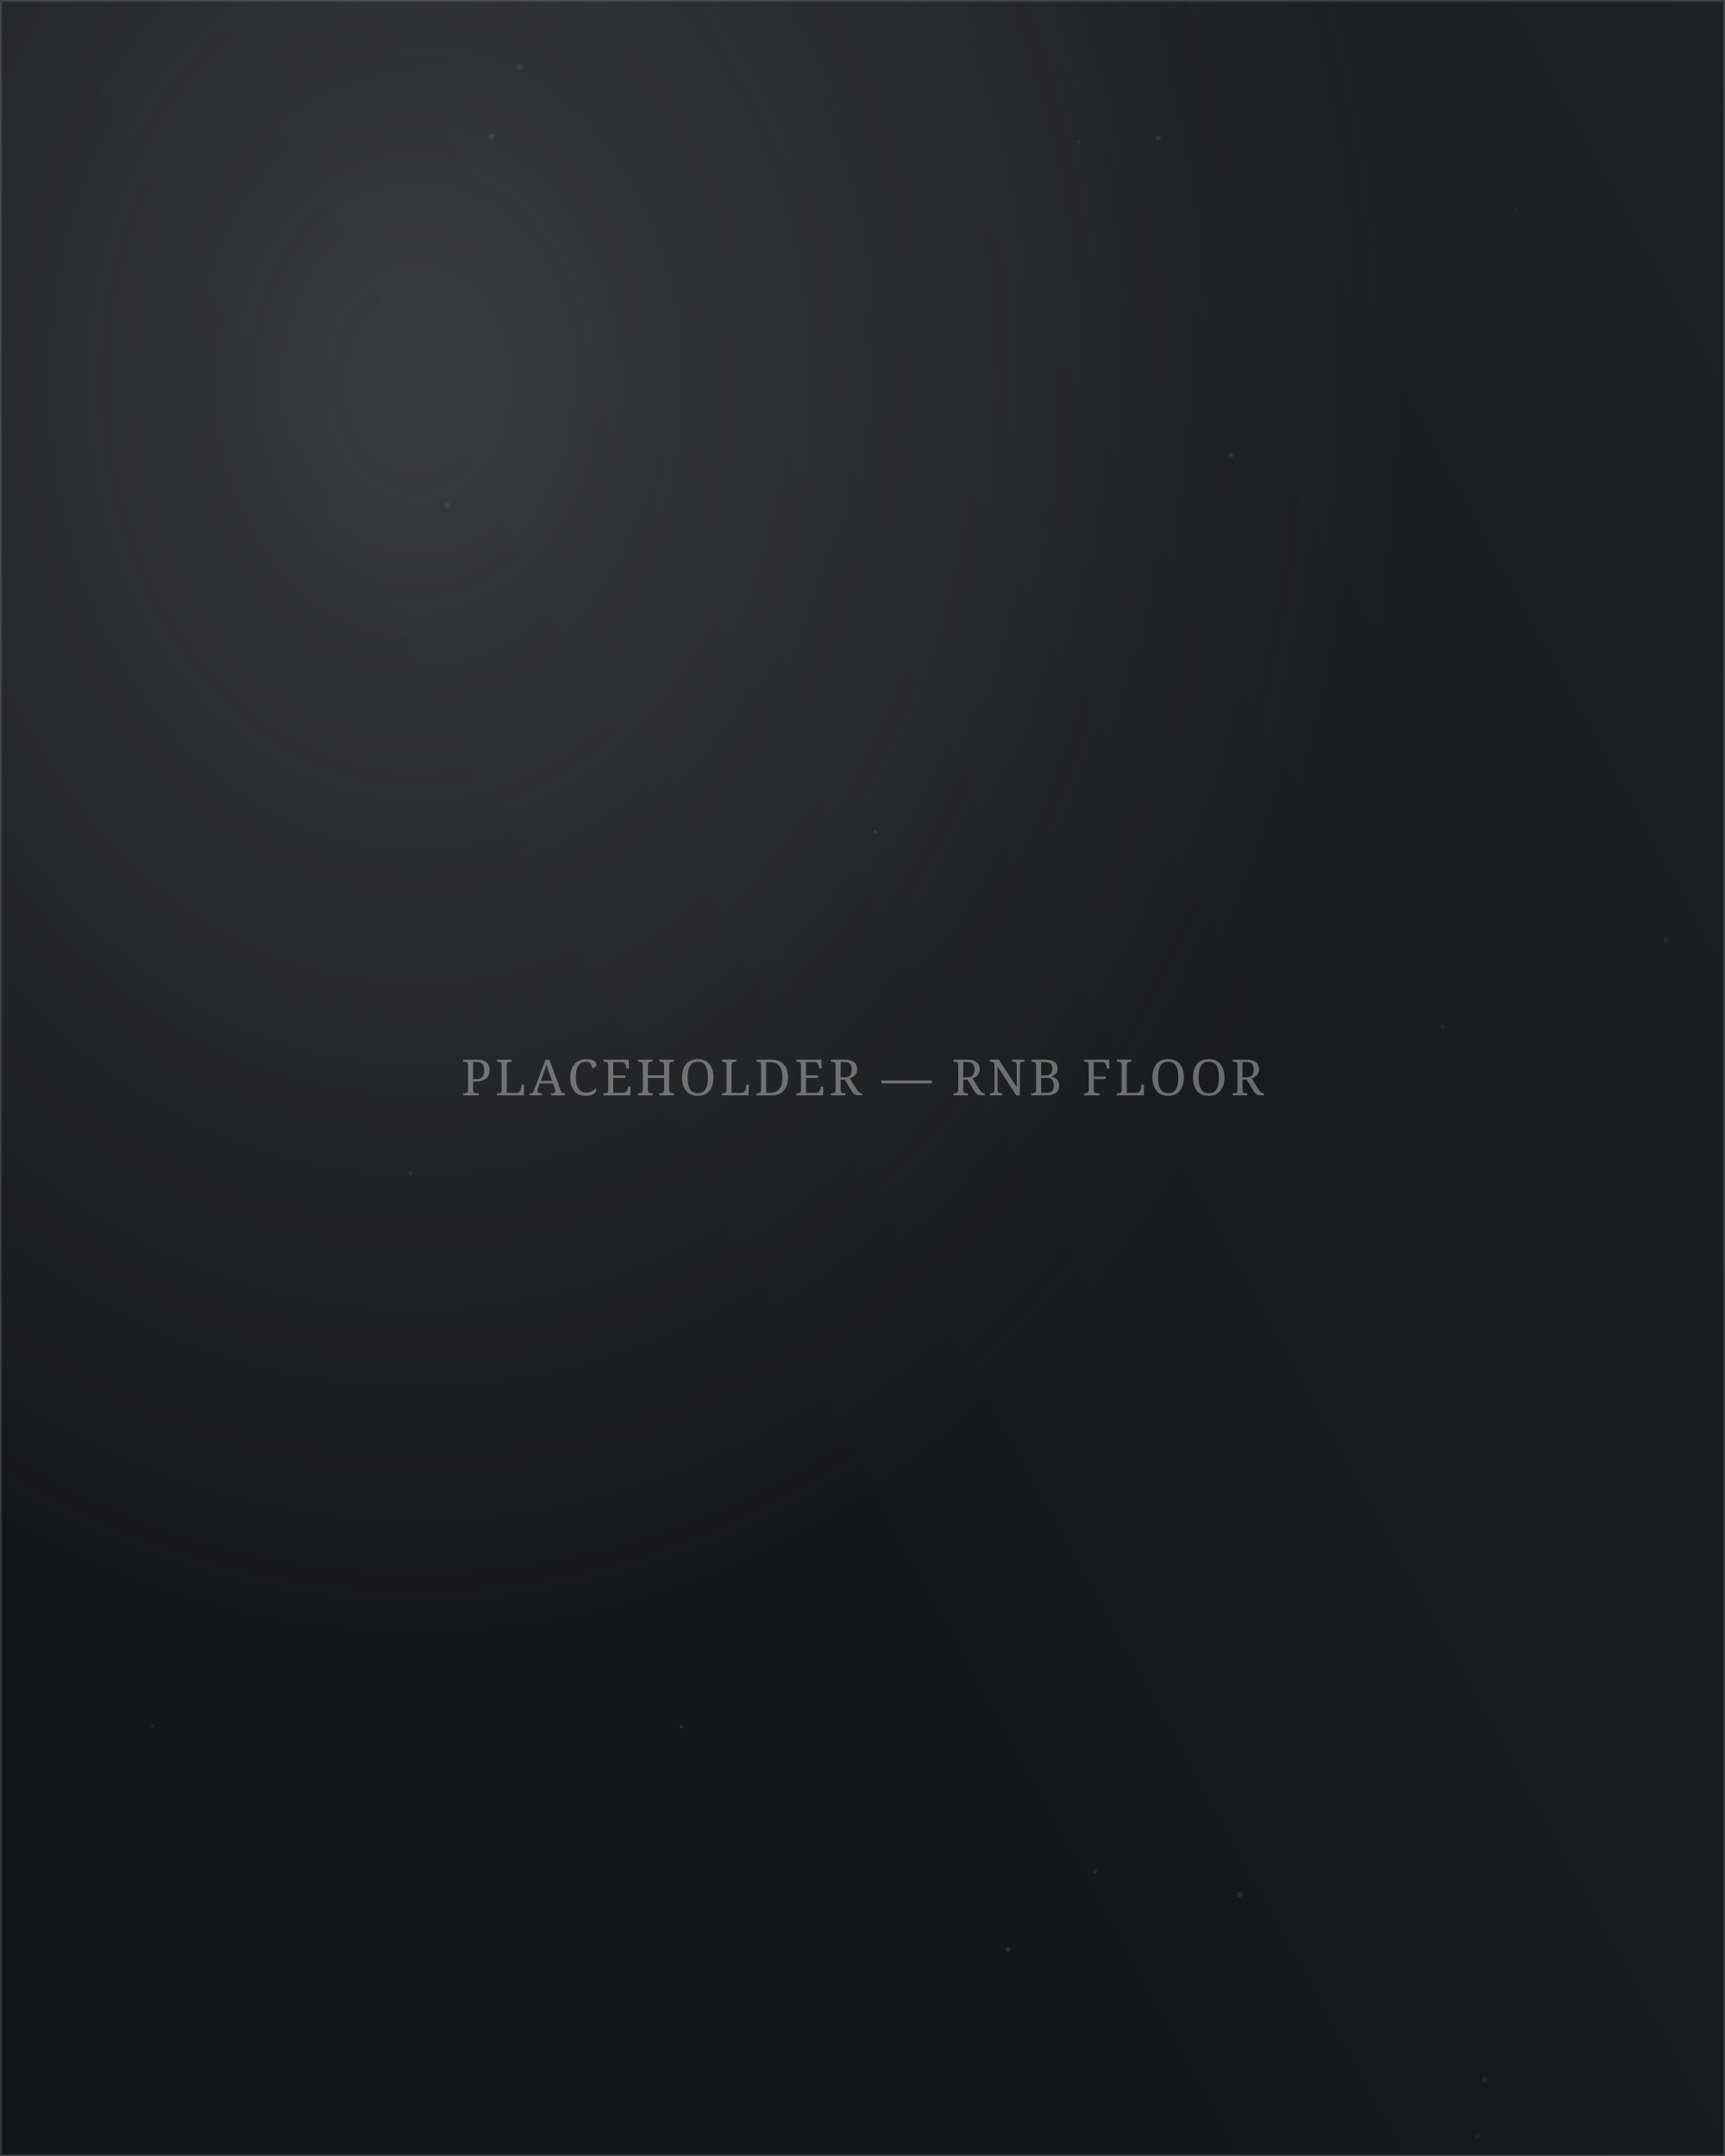
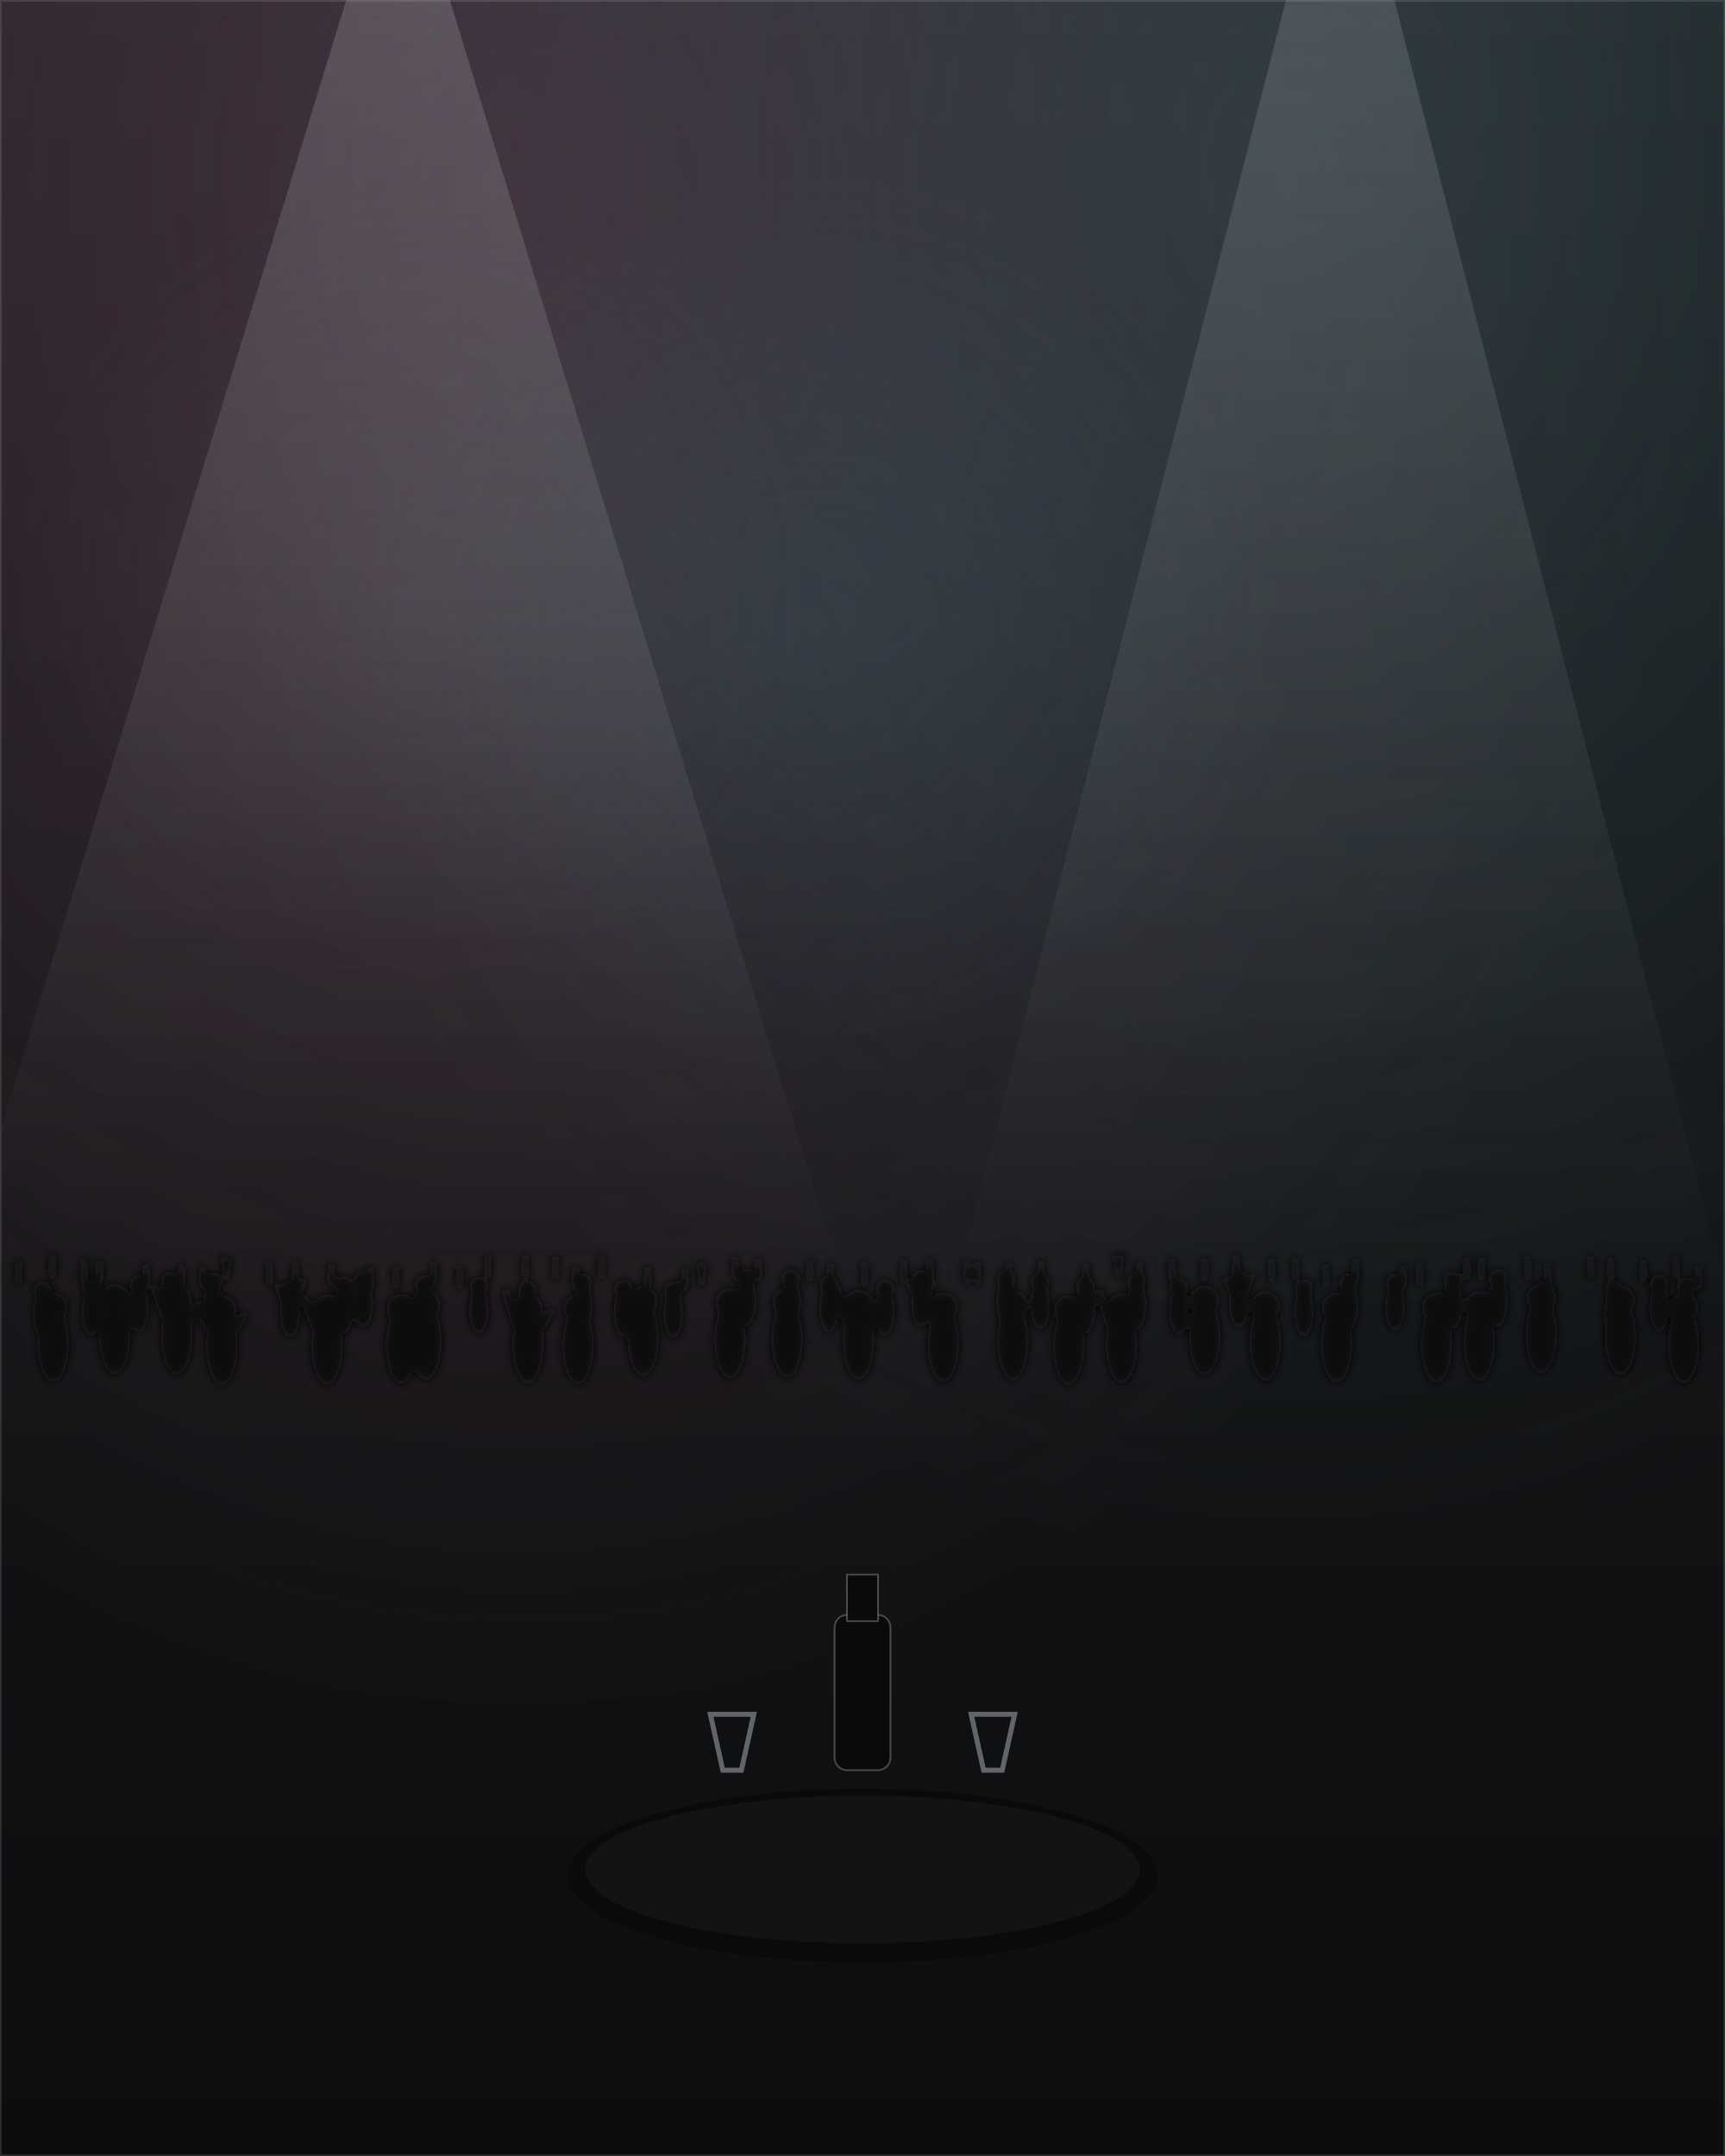
- <svg xmlns="http://www.w3.org/2000/svg" viewBox="0 0 1000 1250" width="1000" height="1250" role="img" aria-label="PLACEHOLDER — RNB FLOOR">
-   <defs>
-     <linearGradient id="g" x1="0%" y1="0%" x2="100%" y2="100%" gradientTransform="rotate(100 0.5 0.5)">
+ <svg xmlns="http://www.w3.org/2000/svg" viewBox="0 0 1000 1250" width="1000" height="1250">
+   <defs>
+     <filter id="soft">
+       <feGaussianBlur stdDeviation="1.1" />
+     </filter>
+     <filter id="softer">
+       <feGaussianBlur stdDeviation="2.4" />
+     </filter>
+     <radialGradient id="glowM" cx="30%" cy="10%" r="70%">
+       <stop offset="0%" stop-color="#7A4A63" stop-opacity="0.4" />
+       <stop offset="100%" stop-color="#7A4A63" stop-opacity="0" />
+     </radialGradient>
+     <radialGradient id="glowC" cx="75%" cy="8%" r="65%">
+       <stop offset="0%" stop-color="#3E6B72" stop-opacity="0.32" />
+       <stop offset="100%" stop-color="#3E6B72" stop-opacity="0" />
+     </radialGradient>
+     <linearGradient id="bg" x1="0%" y1="0%" x2="0%" y2="100%">
      <stop offset="0%" stop-color="#1F2124" />
-       <stop offset="60%" stop-color="#151618" />
-       <stop offset="100%" stop-color="#151618" />
+       <stop offset="45%" stop-color="#151618" />
+       <stop offset="100%" stop-color="#0C0D0E" />
    </linearGradient>
-     <radialGradient id="glow" cx="24%" cy="18%" r="58%">
-       <stop offset="0%" stop-color="#5C5E62" stop-opacity="0.5" />
+   </defs>
+   <rect width="1000" height="1250" fill="url(#bg)" />
+   <rect width="1000" height="1250" fill="url(#glowM)" />
+   <rect width="1000" height="1250" fill="url(#glowC)" />
+   <defs>
+     <radialGradient id="haze0237" cx="50%" cy="50%" r="50%">
+       <stop offset="0%" stop-color="#5C5E62" stop-opacity="0.22" />
      <stop offset="100%" stop-color="#5C5E62" stop-opacity="0" />
    </radialGradient>
  </defs>
-   <rect width="1000" height="1250" fill="url(#g)" />
-   <rect width="1000" height="1250" fill="url(#glow)" />
-   <circle cx="238.0" cy="680.3" r="1.0" fill="#B7BABE" opacity="0.10" />
-   <circle cx="625.7" cy="81.9" r="0.6" fill="#B7BABE" opacity="0.12" />
-   <circle cx="259.4" cy="292.9" r="1.8" fill="#B7BABE" opacity="0.09" />
-   <circle cx="836.5" cy="595.4" r="1.4" fill="#B7BABE" opacity="0.06" />
-   <circle cx="634.9" cy="1085.1" r="1.2" fill="#B7BABE" opacity="0.11" />
-   <circle cx="671.4" cy="80.0" r="1.5" fill="#B7BABE" opacity="0.10" />
-   <circle cx="301.3" cy="38.8" r="1.6" fill="#B7BABE" opacity="0.09" />
-   <circle cx="718.8" cy="1098.5" r="1.5" fill="#B7BABE" opacity="0.12" />
-   <circle cx="395.0" cy="1001.1" r="1.1" fill="#B7BABE" opacity="0.12" />
-   <circle cx="878.9" cy="121.8" r="0.8" fill="#B7BABE" opacity="0.07" />
-   <circle cx="965.5" cy="545.2" r="1.4" fill="#B7BABE" opacity="0.07" />
-   <circle cx="507.2" cy="482.3" r="1.0" fill="#B7BABE" opacity="0.10" />
-   <circle cx="584.3" cy="1130.3" r="1.4" fill="#B7BABE" opacity="0.12" />
-   <circle cx="856.4" cy="1238.7" r="1.4" fill="#B7BABE" opacity="0.06" />
-   <circle cx="860.6" cy="1205.8" r="1.7" fill="#B7BABE" opacity="0.10" />
-   <circle cx="713.8" cy="263.9" r="1.6" fill="#B7BABE" opacity="0.10" />
-   <circle cx="285.0" cy="79.3" r="1.6" fill="#B7BABE" opacity="0.13" />
-   <circle cx="88.5" cy="1000.7" r="1.1" fill="#B7BABE" opacity="0.06" />
-   <rect x="0.5" y="0.5" width="999" height="1249" fill="none" stroke="#B7BABE" stroke-opacity="0.2" />
-   <text x="500.0" y="625.0" text-anchor="middle" dominant-baseline="middle" font-family="Georgia, serif" font-size="29" letter-spacing="2" fill="#F2F2F0" fill-opacity="0.38">PLACEHOLDER — RNB FLOOR</text>
+   <circle cx="238.0" cy="340.1" r="231.8" fill="url(#haze0237)" />
+   <defs>
+     <radialGradient id="haze1474" cx="50%" cy="50%" r="50%">
+       <stop offset="0%" stop-color="#3E6B72" stop-opacity="0.22" />
+       <stop offset="100%" stop-color="#3E6B72" stop-opacity="0" />
+     </radialGradient>
+   </defs>
+   <circle cx="474.1" cy="363.0" r="264.8" fill="url(#haze1474)" />
+   <defs>
+     <linearGradient id="beam0230" x1="0" y1="0" x2="0" y2="1">
+       <stop offset="0%" stop-color="#E4E5E7" stop-opacity="0.19" />
+       <stop offset="100%" stop-color="#E4E5E7" stop-opacity="0" />
+     </linearGradient>
+   </defs>
+   <polygon points="209.9,-30 251.6,-30 490.3,750.0 -28.8,750.0" fill="url(#beam0230)" />
+   <defs>
+     <linearGradient id="beam1776" x1="0" y1="0" x2="0" y2="1">
+       <stop offset="0%" stop-color="#E4E5E7" stop-opacity="0.16" />
+       <stop offset="100%" stop-color="#E4E5E7" stop-opacity="0" />
+     </linearGradient>
+   </defs>
+   <polygon points="753.2,-30 800.6,-30 1000.8,750.0 553.0,750.0" fill="url(#beam1776)" />
+   <g filter="url(#softer)">
+     <ellipse cx="10.8" cy="739.2" rx="2.4" ry="6.0" fill="#0A0A0B" />
+     <circle cx="10.8" cy="733.5" r="2.3" fill="#0A0A0B" />
+     <ellipse cx="30.3" cy="735.5" rx="2.4" ry="6.0" fill="#0A0A0B" />
+     <circle cx="30.3" cy="729.8" r="2.3" fill="#0A0A0B" />
+     <ellipse cx="48.7" cy="737.4" rx="2.4" ry="6.0" fill="#0A0A0B" />
+     <circle cx="48.7" cy="731.7" r="2.3" fill="#0A0A0B" />
+     <ellipse cx="57.7" cy="738.8" rx="2.4" ry="6.0" fill="#0A0A0B" />
+     <circle cx="57.7" cy="733.1" r="2.3" fill="#0A0A0B" />
+     <ellipse cx="84.6" cy="740.7" rx="2.4" ry="6.0" fill="#0A0A0B" />
+     <circle cx="84.6" cy="735.0" r="2.3" fill="#0A0A0B" />
+     <ellipse cx="105.4" cy="741.4" rx="2.4" ry="6.0" fill="#0A0A0B" />
+     <circle cx="105.4" cy="735.7" r="2.3" fill="#0A0A0B" />
+     <ellipse cx="117.5" cy="742.0" rx="2.4" ry="6.0" fill="#0A0A0B" />
+     <circle cx="117.5" cy="736.3" r="2.3" fill="#0A0A0B" />
+     <ellipse cx="131.2" cy="736.7" rx="2.4" ry="6.0" fill="#0A0A0B" />
+     <circle cx="131.2" cy="731.0" r="2.3" fill="#0A0A0B" />
+     <line x1="129.8" y1="734.9" x2="127.8" y2="728.6" stroke="#0A0A0B" stroke-width="1.6" stroke-linecap="round" />
+     <line x1="132.7" y1="734.9" x2="134.6" y2="730.5" stroke="#0A0A0B" stroke-width="1.6" stroke-linecap="round" />
+     <ellipse cx="156.2" cy="739.1" rx="2.4" ry="6.0" fill="#0A0A0B" />
+     <circle cx="156.2" cy="733.3" r="2.3" fill="#0A0A0B" />
+     <ellipse cx="171.3" cy="739.7" rx="2.4" ry="6.0" fill="#0A0A0B" />
+     <circle cx="171.3" cy="734.0" r="2.3" fill="#0A0A0B" />
+     <ellipse cx="192.0" cy="740.4" rx="2.4" ry="6.0" fill="#0A0A0B" />
+     <circle cx="192.0" cy="734.7" r="2.3" fill="#0A0A0B" />
+     <ellipse cx="214.6" cy="742.9" rx="2.4" ry="6.0" fill="#0A0A0B" />
+     <circle cx="214.6" cy="737.2" r="2.3" fill="#0A0A0B" />
+     <ellipse cx="229.5" cy="741.9" rx="2.4" ry="6.0" fill="#0A0A0B" />
+     <circle cx="229.5" cy="736.2" r="2.3" fill="#0A0A0B" />
+     <ellipse cx="251.4" cy="739.5" rx="2.4" ry="6.0" fill="#0A0A0B" />
+     <circle cx="251.4" cy="733.8" r="2.3" fill="#0A0A0B" />
+     <ellipse cx="266.4" cy="741.6" rx="2.4" ry="6.0" fill="#0A0A0B" />
+     <circle cx="266.4" cy="735.9" r="2.3" fill="#0A0A0B" />
+     <ellipse cx="282.8" cy="735.5" rx="2.4" ry="6.0" fill="#0A0A0B" />
+     <circle cx="282.8" cy="729.8" r="2.3" fill="#0A0A0B" />
+     <ellipse cx="304.5" cy="735.7" rx="2.4" ry="6.0" fill="#0A0A0B" />
+     <circle cx="304.5" cy="730.0" r="2.3" fill="#0A0A0B" />
+     <ellipse cx="322.0" cy="736.2" rx="2.4" ry="6.0" fill="#0A0A0B" />
+     <circle cx="322.0" cy="730.5" r="2.3" fill="#0A0A0B" />
+     <ellipse cx="333.7" cy="742.0" rx="2.4" ry="6.0" fill="#0A0A0B" />
+     <circle cx="333.7" cy="736.3" r="2.3" fill="#0A0A0B" />
+     <ellipse cx="348.7" cy="735.4" rx="2.4" ry="6.0" fill="#0A0A0B" />
+     <circle cx="348.7" cy="729.6" r="2.3" fill="#0A0A0B" />
+     <ellipse cx="375.5" cy="742.0" rx="2.4" ry="6.0" fill="#0A0A0B" />
+     <circle cx="375.5" cy="736.3" r="2.3" fill="#0A0A0B" />
+     <ellipse cx="397.0" cy="743.0" rx="2.4" ry="6.0" fill="#0A0A0B" />
+     <circle cx="397.0" cy="737.3" r="2.3" fill="#0A0A0B" />
+     <ellipse cx="406.7" cy="739.8" rx="2.4" ry="6.0" fill="#0A0A0B" />
+     <circle cx="406.7" cy="734.1" r="2.3" fill="#0A0A0B" />
+     <line x1="405.2" y1="737.9" x2="403.3" y2="735.0" stroke="#0A0A0B" stroke-width="1.6" stroke-linecap="round" />
+     <line x1="408.1" y1="737.9" x2="410.1" y2="734.4" stroke="#0A0A0B" stroke-width="1.6" stroke-linecap="round" />
+     <ellipse cx="426.1" cy="736.2" rx="2.4" ry="6.0" fill="#0A0A0B" />
+     <circle cx="426.1" cy="730.5" r="2.3" fill="#0A0A0B" />
+     <ellipse cx="439.6" cy="737.5" rx="2.4" ry="6.0" fill="#0A0A0B" />
+     <circle cx="439.6" cy="731.8" r="2.3" fill="#0A0A0B" />
+     <ellipse cx="469.5" cy="738.0" rx="2.4" ry="6.0" fill="#0A0A0B" />
+     <circle cx="469.5" cy="732.3" r="2.3" fill="#0A0A0B" />
+     <ellipse cx="481.3" cy="740.1" rx="2.4" ry="6.0" fill="#0A0A0B" />
+     <circle cx="481.3" cy="734.4" r="2.3" fill="#0A0A0B" />
+     <ellipse cx="501.2" cy="740.0" rx="2.4" ry="6.0" fill="#0A0A0B" />
+     <circle cx="501.2" cy="734.2" r="2.3" fill="#0A0A0B" />
+     <ellipse cx="523.8" cy="738.4" rx="2.4" ry="6.0" fill="#0A0A0B" />
+     <circle cx="523.8" cy="732.7" r="2.3" fill="#0A0A0B" />
+     <ellipse cx="539.2" cy="737.4" rx="2.4" ry="6.0" fill="#0A0A0B" />
+     <circle cx="539.2" cy="731.7" r="2.3" fill="#0A0A0B" />
+     <ellipse cx="560.6" cy="739.4" rx="2.4" ry="6.0" fill="#0A0A0B" />
+     <circle cx="560.6" cy="733.7" r="2.3" fill="#0A0A0B" />
+     <ellipse cx="566.5" cy="739.6" rx="2.4" ry="6.0" fill="#0A0A0B" />
+     <circle cx="566.5" cy="733.9" r="2.3" fill="#0A0A0B" />
+     <ellipse cx="584.8" cy="740.1" rx="2.4" ry="6.0" fill="#0A0A0B" />
+     <circle cx="584.8" cy="734.3" r="2.3" fill="#0A0A0B" />
+     <ellipse cx="603.5" cy="738.7" rx="2.4" ry="6.0" fill="#0A0A0B" />
+     <circle cx="603.5" cy="733.0" r="2.3" fill="#0A0A0B" />
+     <ellipse cx="629.6" cy="740.6" rx="2.4" ry="6.0" fill="#0A0A0B" />
+     <circle cx="629.6" cy="734.9" r="2.3" fill="#0A0A0B" />
+     <ellipse cx="648.5" cy="735.5" rx="2.4" ry="6.0" fill="#0A0A0B" />
+     <circle cx="648.5" cy="729.8" r="2.3" fill="#0A0A0B" />
+     <line x1="647.0" y1="733.6" x2="645.1" y2="728.3" stroke="#0A0A0B" stroke-width="1.6" stroke-linecap="round" />
+     <line x1="649.9" y1="733.6" x2="651.9" y2="727.3" stroke="#0A0A0B" stroke-width="1.6" stroke-linecap="round" />
+     <ellipse cx="660.5" cy="739.7" rx="2.4" ry="6.0" fill="#0A0A0B" />
+     <circle cx="660.5" cy="734.0" r="2.3" fill="#0A0A0B" />
+     <ellipse cx="679.5" cy="737.5" rx="2.4" ry="6.0" fill="#0A0A0B" />
+     <circle cx="679.5" cy="731.8" r="2.3" fill="#0A0A0B" />
+     <ellipse cx="698.3" cy="737.4" rx="2.4" ry="6.0" fill="#0A0A0B" />
+     <circle cx="698.3" cy="731.7" r="2.3" fill="#0A0A0B" />
+     <ellipse cx="716.6" cy="735.2" rx="2.4" ry="6.0" fill="#0A0A0B" />
+     <circle cx="716.6" cy="729.5" r="2.3" fill="#0A0A0B" />
+     <ellipse cx="737.2" cy="737.5" rx="2.4" ry="6.0" fill="#0A0A0B" />
+     <circle cx="737.2" cy="731.8" r="2.3" fill="#0A0A0B" />
+     <ellipse cx="751.0" cy="736.9" rx="2.4" ry="6.0" fill="#0A0A0B" />
+     <circle cx="751.0" cy="731.2" r="2.3" fill="#0A0A0B" />
+     <ellipse cx="768.7" cy="740.6" rx="2.4" ry="6.0" fill="#0A0A0B" />
+     <circle cx="768.7" cy="734.9" r="2.3" fill="#0A0A0B" />
+     <ellipse cx="785.8" cy="737.7" rx="2.4" ry="6.0" fill="#0A0A0B" />
+     <circle cx="785.8" cy="731.9" r="2.3" fill="#0A0A0B" />
+     <ellipse cx="813.3" cy="741.8" rx="2.4" ry="6.0" fill="#0A0A0B" />
+     <circle cx="813.3" cy="736.1" r="2.3" fill="#0A0A0B" />
+     <ellipse cx="823.1" cy="740.2" rx="2.4" ry="6.0" fill="#0A0A0B" />
+     <circle cx="823.1" cy="734.5" r="2.3" fill="#0A0A0B" />
+     <ellipse cx="850.4" cy="736.8" rx="2.4" ry="6.0" fill="#0A0A0B" />
+     <circle cx="850.4" cy="731.1" r="2.3" fill="#0A0A0B" />
+     <ellipse cx="858.8" cy="736.5" rx="2.4" ry="6.0" fill="#0A0A0B" />
+     <circle cx="858.8" cy="730.8" r="2.3" fill="#0A0A0B" />
+     <ellipse cx="885.7" cy="736.5" rx="2.4" ry="6.0" fill="#0A0A0B" />
+     <circle cx="885.7" cy="730.7" r="2.3" fill="#0A0A0B" />
+     <ellipse cx="897.2" cy="740.1" rx="2.4" ry="6.0" fill="#0A0A0B" />
+     <circle cx="897.2" cy="734.4" r="2.3" fill="#0A0A0B" />
+     <ellipse cx="922.1" cy="736.0" rx="2.4" ry="6.0" fill="#0A0A0B" />
+     <circle cx="922.1" cy="730.3" r="2.3" fill="#0A0A0B" />
+     <ellipse cx="933.7" cy="737.2" rx="2.4" ry="6.0" fill="#0A0A0B" />
+     <circle cx="933.7" cy="731.4" r="2.3" fill="#0A0A0B" />
+     <ellipse cx="952.6" cy="738.4" rx="2.4" ry="6.0" fill="#0A0A0B" />
+     <circle cx="952.6" cy="732.6" r="2.3" fill="#0A0A0B" />
+     <ellipse cx="971.6" cy="736.2" rx="2.4" ry="6.0" fill="#0A0A0B" />
+     <circle cx="971.6" cy="730.5" r="2.3" fill="#0A0A0B" />
+     <ellipse cx="984.6" cy="742.0" rx="2.4" ry="6.0" fill="#0A0A0B" />
+     <circle cx="984.6" cy="736.3" r="2.3" fill="#0A0A0B" />
+     <ellipse cx="24.7" cy="761.9" rx="5.7" ry="14.2" fill="#0A0A0B" />
+     <circle cx="24.7" cy="748.4" r="5.4" fill="#0A0A0B" />
+     <ellipse cx="52.9" cy="760.3" rx="5.7" ry="14.2" fill="#0A0A0B" />
+     <circle cx="52.9" cy="746.7" r="5.4" fill="#0A0A0B" />
+     <ellipse cx="80.5" cy="758.5" rx="5.7" ry="14.2" fill="#0A0A0B" />
+     <circle cx="80.5" cy="744.9" r="5.4" fill="#0A0A0B" />
+     <ellipse cx="98.6" cy="756.1" rx="5.7" ry="14.2" fill="#0A0A0B" />
+     <circle cx="98.6" cy="742.6" r="5.4" fill="#0A0A0B" />
+     <ellipse cx="123.5" cy="756.6" rx="5.7" ry="14.2" fill="#0A0A0B" />
+     <circle cx="123.5" cy="743.1" r="5.4" fill="#0A0A0B" />
+     <ellipse cx="168.2" cy="761.5" rx="5.7" ry="14.2" fill="#0A0A0B" />
+     <circle cx="168.2" cy="748.0" r="5.4" fill="#0A0A0B" />
+     <line x1="164.7" y1="757.1" x2="160.1" y2="744.5" stroke="#0A0A0B" stroke-width="3.0" stroke-linecap="round" />
+     <line x1="171.6" y1="757.1" x2="176.2" y2="742.6" stroke="#0A0A0B" stroke-width="3.0" stroke-linecap="round" />
+     <ellipse cx="199.3" cy="758.9" rx="5.7" ry="14.2" fill="#0A0A0B" />
+     <circle cx="199.3" cy="745.4" r="5.4" fill="#0A0A0B" />
+     <ellipse cx="210.6" cy="755.7" rx="5.7" ry="14.2" fill="#0A0A0B" />
+     <circle cx="210.6" cy="742.2" r="5.4" fill="#0A0A0B" />
+     <ellipse cx="245.9" cy="758.5" rx="5.7" ry="14.2" fill="#0A0A0B" />
+     <circle cx="245.9" cy="745.0" r="5.4" fill="#0A0A0B" />
+     <ellipse cx="277.6" cy="759.2" rx="5.7" ry="14.2" fill="#0A0A0B" />
+     <circle cx="277.6" cy="745.7" r="5.4" fill="#0A0A0B" />
+     <ellipse cx="305.6" cy="761.2" rx="5.7" ry="14.2" fill="#0A0A0B" />
+     <circle cx="305.6" cy="747.7" r="5.4" fill="#0A0A0B" />
+     <ellipse cx="337.8" cy="757.1" rx="5.7" ry="14.2" fill="#0A0A0B" />
+     <circle cx="337.8" cy="743.6" r="5.4" fill="#0A0A0B" />
+     <ellipse cx="361.4" cy="760.8" rx="5.7" ry="14.2" fill="#0A0A0B" />
+     <circle cx="361.4" cy="747.3" r="5.4" fill="#0A0A0B" />
+     <ellipse cx="390.3" cy="761.7" rx="5.7" ry="14.2" fill="#0A0A0B" />
+     <circle cx="390.3" cy="748.2" r="5.4" fill="#0A0A0B" />
+     <ellipse cx="432.8" cy="754.4" rx="5.7" ry="14.2" fill="#0A0A0B" />
+     <circle cx="432.8" cy="740.8" r="5.4" fill="#0A0A0B" />
+     <ellipse cx="458.5" cy="754.7" rx="5.7" ry="14.2" fill="#0A0A0B" />
+     <circle cx="458.5" cy="741.2" r="5.4" fill="#0A0A0B" />
+     <ellipse cx="480.6" cy="758.5" rx="5.7" ry="14.2" fill="#0A0A0B" />
+     <circle cx="480.6" cy="745.0" r="5.4" fill="#0A0A0B" />
+     <ellipse cx="513.1" cy="760.5" rx="5.7" ry="14.2" fill="#0A0A0B" />
+     <circle cx="513.1" cy="747.0" r="5.4" fill="#0A0A0B" />
+     <ellipse cx="533.9" cy="755.3" rx="5.7" ry="14.2" fill="#0A0A0B" />
+     <circle cx="533.9" cy="741.8" r="5.4" fill="#0A0A0B" />
+     <line x1="530.4" y1="750.9" x2="525.8" y2="743.1" stroke="#0A0A0B" stroke-width="3.0" stroke-linecap="round" />
+     <line x1="537.3" y1="750.9" x2="541.9" y2="743.6" stroke="#0A0A0B" stroke-width="3.0" stroke-linecap="round" />
+     <ellipse cx="583.3" cy="755.0" rx="5.7" ry="14.2" fill="#0A0A0B" />
+     <circle cx="583.3" cy="741.5" r="5.4" fill="#0A0A0B" />
+     <ellipse cx="603.0" cy="756.8" rx="5.7" ry="14.2" fill="#0A0A0B" />
+     <circle cx="603.0" cy="743.3" r="5.4" fill="#0A0A0B" />
+     <ellipse cx="629.3" cy="759.0" rx="5.7" ry="14.2" fill="#0A0A0B" />
+     <circle cx="629.3" cy="745.5" r="5.4" fill="#0A0A0B" />
+     <ellipse cx="658.9" cy="756.9" rx="5.7" ry="14.2" fill="#0A0A0B" />
+     <circle cx="658.9" cy="743.4" r="5.4" fill="#0A0A0B" />
+     <ellipse cx="683.4" cy="760.0" rx="5.7" ry="14.2" fill="#0A0A0B" />
+     <circle cx="683.4" cy="746.5" r="5.4" fill="#0A0A0B" />
+     <ellipse cx="718.1" cy="755.7" rx="5.7" ry="14.2" fill="#0A0A0B" />
+     <circle cx="718.1" cy="742.2" r="5.4" fill="#0A0A0B" />
+     <line x1="714.7" y1="751.3" x2="710.1" y2="741.4" stroke="#0A0A0B" stroke-width="3.0" stroke-linecap="round" />
+     <line x1="721.6" y1="751.3" x2="726.2" y2="739.5" stroke="#0A0A0B" stroke-width="3.0" stroke-linecap="round" />
+     <ellipse cx="755.8" cy="760.7" rx="5.7" ry="14.2" fill="#0A0A0B" />
+     <circle cx="755.8" cy="747.2" r="5.4" fill="#0A0A0B" />
+     <ellipse cx="781.9" cy="757.3" rx="5.7" ry="14.2" fill="#0A0A0B" />
+     <circle cx="781.9" cy="743.8" r="5.4" fill="#0A0A0B" />
+     <ellipse cx="808.7" cy="757.7" rx="5.7" ry="14.2" fill="#0A0A0B" />
+     <circle cx="808.7" cy="744.1" r="5.4" fill="#0A0A0B" />
+     <ellipse cx="842.2" cy="756.3" rx="5.7" ry="14.2" fill="#0A0A0B" />
+     <circle cx="842.2" cy="742.7" r="5.4" fill="#0A0A0B" />
+     <ellipse cx="868.4" cy="754.9" rx="5.7" ry="14.2" fill="#0A0A0B" />
+     <circle cx="868.4" cy="741.4" r="5.4" fill="#0A0A0B" />
+     <ellipse cx="895.5" cy="761.3" rx="5.7" ry="14.2" fill="#0A0A0B" />
+     <circle cx="895.5" cy="747.8" r="5.4" fill="#0A0A0B" />
+     <ellipse cx="935.5" cy="761.5" rx="5.7" ry="14.2" fill="#0A0A0B" />
+     <circle cx="935.5" cy="748.0" r="5.4" fill="#0A0A0B" />
+     <ellipse cx="961.9" cy="758.0" rx="5.7" ry="14.2" fill="#0A0A0B" />
+     <circle cx="961.9" cy="744.5" r="5.4" fill="#0A0A0B" />
+     <ellipse cx="977.5" cy="759.6" rx="5.7" ry="14.2" fill="#0A0A0B" />
+     <circle cx="977.5" cy="746.1" r="5.4" fill="#0A0A0B" />
+     <ellipse cx="30.8" cy="779.0" rx="9.1" ry="22.4" fill="#0A0A0B" />
+     <circle cx="30.8" cy="757.6" r="8.5" fill="#0A0A0B" />
+     <ellipse cx="66.5" cy="774.4" rx="9.1" ry="22.4" fill="#0A0A0B" />
+     <circle cx="66.5" cy="753.1" r="8.5" fill="#0A0A0B" />
+     <ellipse cx="102.5" cy="774.8" rx="9.1" ry="22.4" fill="#0A0A0B" />
+     <circle cx="102.5" cy="753.4" r="8.5" fill="#0A0A0B" />
+     <line x1="97.0" y1="767.8" x2="89.8" y2="746.9" stroke="#0A0A0B" stroke-width="4.8" stroke-linecap="round" />
+     <line x1="107.9" y1="767.8" x2="115.1" y2="756.6" stroke="#0A0A0B" stroke-width="4.8" stroke-linecap="round" />
+     <ellipse cx="128.6" cy="780.7" rx="9.1" ry="22.4" fill="#0A0A0B" />
+     <circle cx="128.6" cy="759.3" r="8.5" fill="#0A0A0B" />
+     <line x1="123.1" y1="773.7" x2="115.9" y2="760.7" stroke="#0A0A0B" stroke-width="4.8" stroke-linecap="round" />
+     <line x1="134.0" y1="773.7" x2="141.3" y2="762.8" stroke="#0A0A0B" stroke-width="4.8" stroke-linecap="round" />
+     <ellipse cx="189.6" cy="780.4" rx="9.1" ry="22.4" fill="#0A0A0B" />
+     <circle cx="189.6" cy="759.0" r="8.5" fill="#0A0A0B" />
+     <line x1="184.1" y1="773.4" x2="176.9" y2="753.8" stroke="#0A0A0B" stroke-width="4.8" stroke-linecap="round" />
+     <line x1="195.0" y1="773.4" x2="202.2" y2="751.6" stroke="#0A0A0B" stroke-width="4.8" stroke-linecap="round" />
+     <ellipse cx="232.7" cy="780.0" rx="9.1" ry="22.4" fill="#0A0A0B" />
+     <circle cx="232.7" cy="758.7" r="8.5" fill="#0A0A0B" />
+     <ellipse cx="247.0" cy="777.7" rx="9.1" ry="22.4" fill="#0A0A0B" />
+     <circle cx="247.0" cy="756.4" r="8.5" fill="#0A0A0B" />
+     <ellipse cx="306.0" cy="779.6" rx="9.1" ry="22.4" fill="#0A0A0B" />
+     <circle cx="306.0" cy="758.3" r="8.5" fill="#0A0A0B" />
+     <line x1="300.6" y1="772.7" x2="293.3" y2="749.6" stroke="#0A0A0B" stroke-width="4.8" stroke-linecap="round" />
+     <line x1="311.5" y1="772.7" x2="318.7" y2="761.2" stroke="#0A0A0B" stroke-width="4.8" stroke-linecap="round" />
+     <ellipse cx="335.1" cy="780.2" rx="9.1" ry="22.4" fill="#0A0A0B" />
+     <circle cx="335.1" cy="758.9" r="8.5" fill="#0A0A0B" />
+     <ellipse cx="372.8" cy="775.6" rx="9.1" ry="22.4" fill="#0A0A0B" />
+     <circle cx="372.8" cy="754.3" r="8.5" fill="#0A0A0B" />
+     <ellipse cx="423.2" cy="776.8" rx="9.1" ry="22.4" fill="#0A0A0B" />
+     <circle cx="423.2" cy="755.4" r="8.5" fill="#0A0A0B" />
+     <ellipse cx="456.3" cy="776.4" rx="9.1" ry="22.4" fill="#0A0A0B" />
+     <circle cx="456.3" cy="755.1" r="8.5" fill="#0A0A0B" />
+     <ellipse cx="497.7" cy="777.6" rx="9.1" ry="22.4" fill="#0A0A0B" />
+     <circle cx="497.7" cy="756.3" r="8.5" fill="#0A0A0B" />
+     <line x1="492.3" y1="770.7" x2="485.0" y2="747.1" stroke="#0A0A0B" stroke-width="4.8" stroke-linecap="round" />
+     <line x1="503.1" y1="770.7" x2="510.4" y2="754.5" stroke="#0A0A0B" stroke-width="4.8" stroke-linecap="round" />
+     <ellipse cx="546.9" cy="779.1" rx="9.1" ry="22.4" fill="#0A0A0B" />
+     <circle cx="546.9" cy="757.8" r="8.5" fill="#0A0A0B" />
+     <ellipse cx="587.2" cy="777.8" rx="9.1" ry="22.4" fill="#0A0A0B" />
+     <circle cx="587.2" cy="756.4" r="8.5" fill="#0A0A0B" />
+     <ellipse cx="619.5" cy="780.8" rx="9.1" ry="22.4" fill="#0A0A0B" />
+     <circle cx="619.5" cy="759.5" r="8.5" fill="#0A0A0B" />
+     <ellipse cx="650.2" cy="779.6" rx="9.1" ry="22.4" fill="#0A0A0B" />
+     <circle cx="650.2" cy="758.3" r="8.5" fill="#0A0A0B" />
+     <line x1="644.7" y1="772.7" x2="637.5" y2="749.8" stroke="#0A0A0B" stroke-width="4.8" stroke-linecap="round" />
+     <line x1="655.6" y1="772.7" x2="662.9" y2="755.1" stroke="#0A0A0B" stroke-width="4.8" stroke-linecap="round" />
+     <ellipse cx="698.4" cy="775.1" rx="9.1" ry="22.4" fill="#0A0A0B" />
+     <circle cx="698.4" cy="753.8" r="8.5" fill="#0A0A0B" />
+     <ellipse cx="733.5" cy="778.3" rx="9.1" ry="22.4" fill="#0A0A0B" />
+     <circle cx="733.5" cy="757.0" r="8.5" fill="#0A0A0B" />
+     <ellipse cx="774.8" cy="779.1" rx="9.1" ry="22.4" fill="#0A0A0B" />
+     <circle cx="774.8" cy="757.8" r="8.5" fill="#0A0A0B" />
+     <ellipse cx="832.7" cy="779.3" rx="9.1" ry="22.4" fill="#0A0A0B" />
+     <circle cx="832.7" cy="757.9" r="8.5" fill="#0A0A0B" />
+     <ellipse cx="857.6" cy="778.3" rx="9.1" ry="22.4" fill="#0A0A0B" />
+     <circle cx="857.6" cy="757.0" r="8.5" fill="#0A0A0B" />
+     <ellipse cx="893.5" cy="773.8" rx="9.1" ry="22.4" fill="#0A0A0B" />
+     <circle cx="893.5" cy="752.5" r="8.5" fill="#0A0A0B" />
+     <ellipse cx="939.4" cy="775.0" rx="9.1" ry="22.4" fill="#0A0A0B" />
+     <circle cx="939.4" cy="753.7" r="8.5" fill="#0A0A0B" />
+     <ellipse cx="976.1" cy="779.8" rx="9.1" ry="22.4" fill="#0A0A0B" />
+     <circle cx="976.1" cy="758.5" r="8.5" fill="#0A0A0B" />
+   </g>
+   <ellipse cx="500.0" cy="1087.5" rx="171.0" ry="50.4" fill="#0A0A0B" />
+   <ellipse cx="500.0" cy="1083.9" rx="160.7" ry="42.8" fill="#1F2124" fill-opacity="0.4" />
+   <rect x="483.8" y="936.3" width="32.4" height="90.0" rx="7.2" fill="#0A0A0B" stroke="#B7BABE" stroke-opacity="0.35" />
+   <rect x="491.0" y="912.9" width="18.0" height="27.0" fill="#0A0A0B" stroke="#B7BABE" stroke-opacity="0.35" />
+   <path d="M411.8,993.9 L437.0,993.9 L429.8,1026.3 L419.0,1026.3 Z" fill="none" stroke="#B7BABE" stroke-opacity="0.5" stroke-width="2.9" />
+   <path d="M563.0,993.9 L588.2,993.9 L581.0,1026.3 L570.2,1026.3 Z" fill="none" stroke="#B7BABE" stroke-opacity="0.5" stroke-width="2.9" />
+   <rect x="0.5" y="0.5" width="999" height="1249" fill="none" stroke="#B7BABE" stroke-opacity="0.18" />
</svg>
